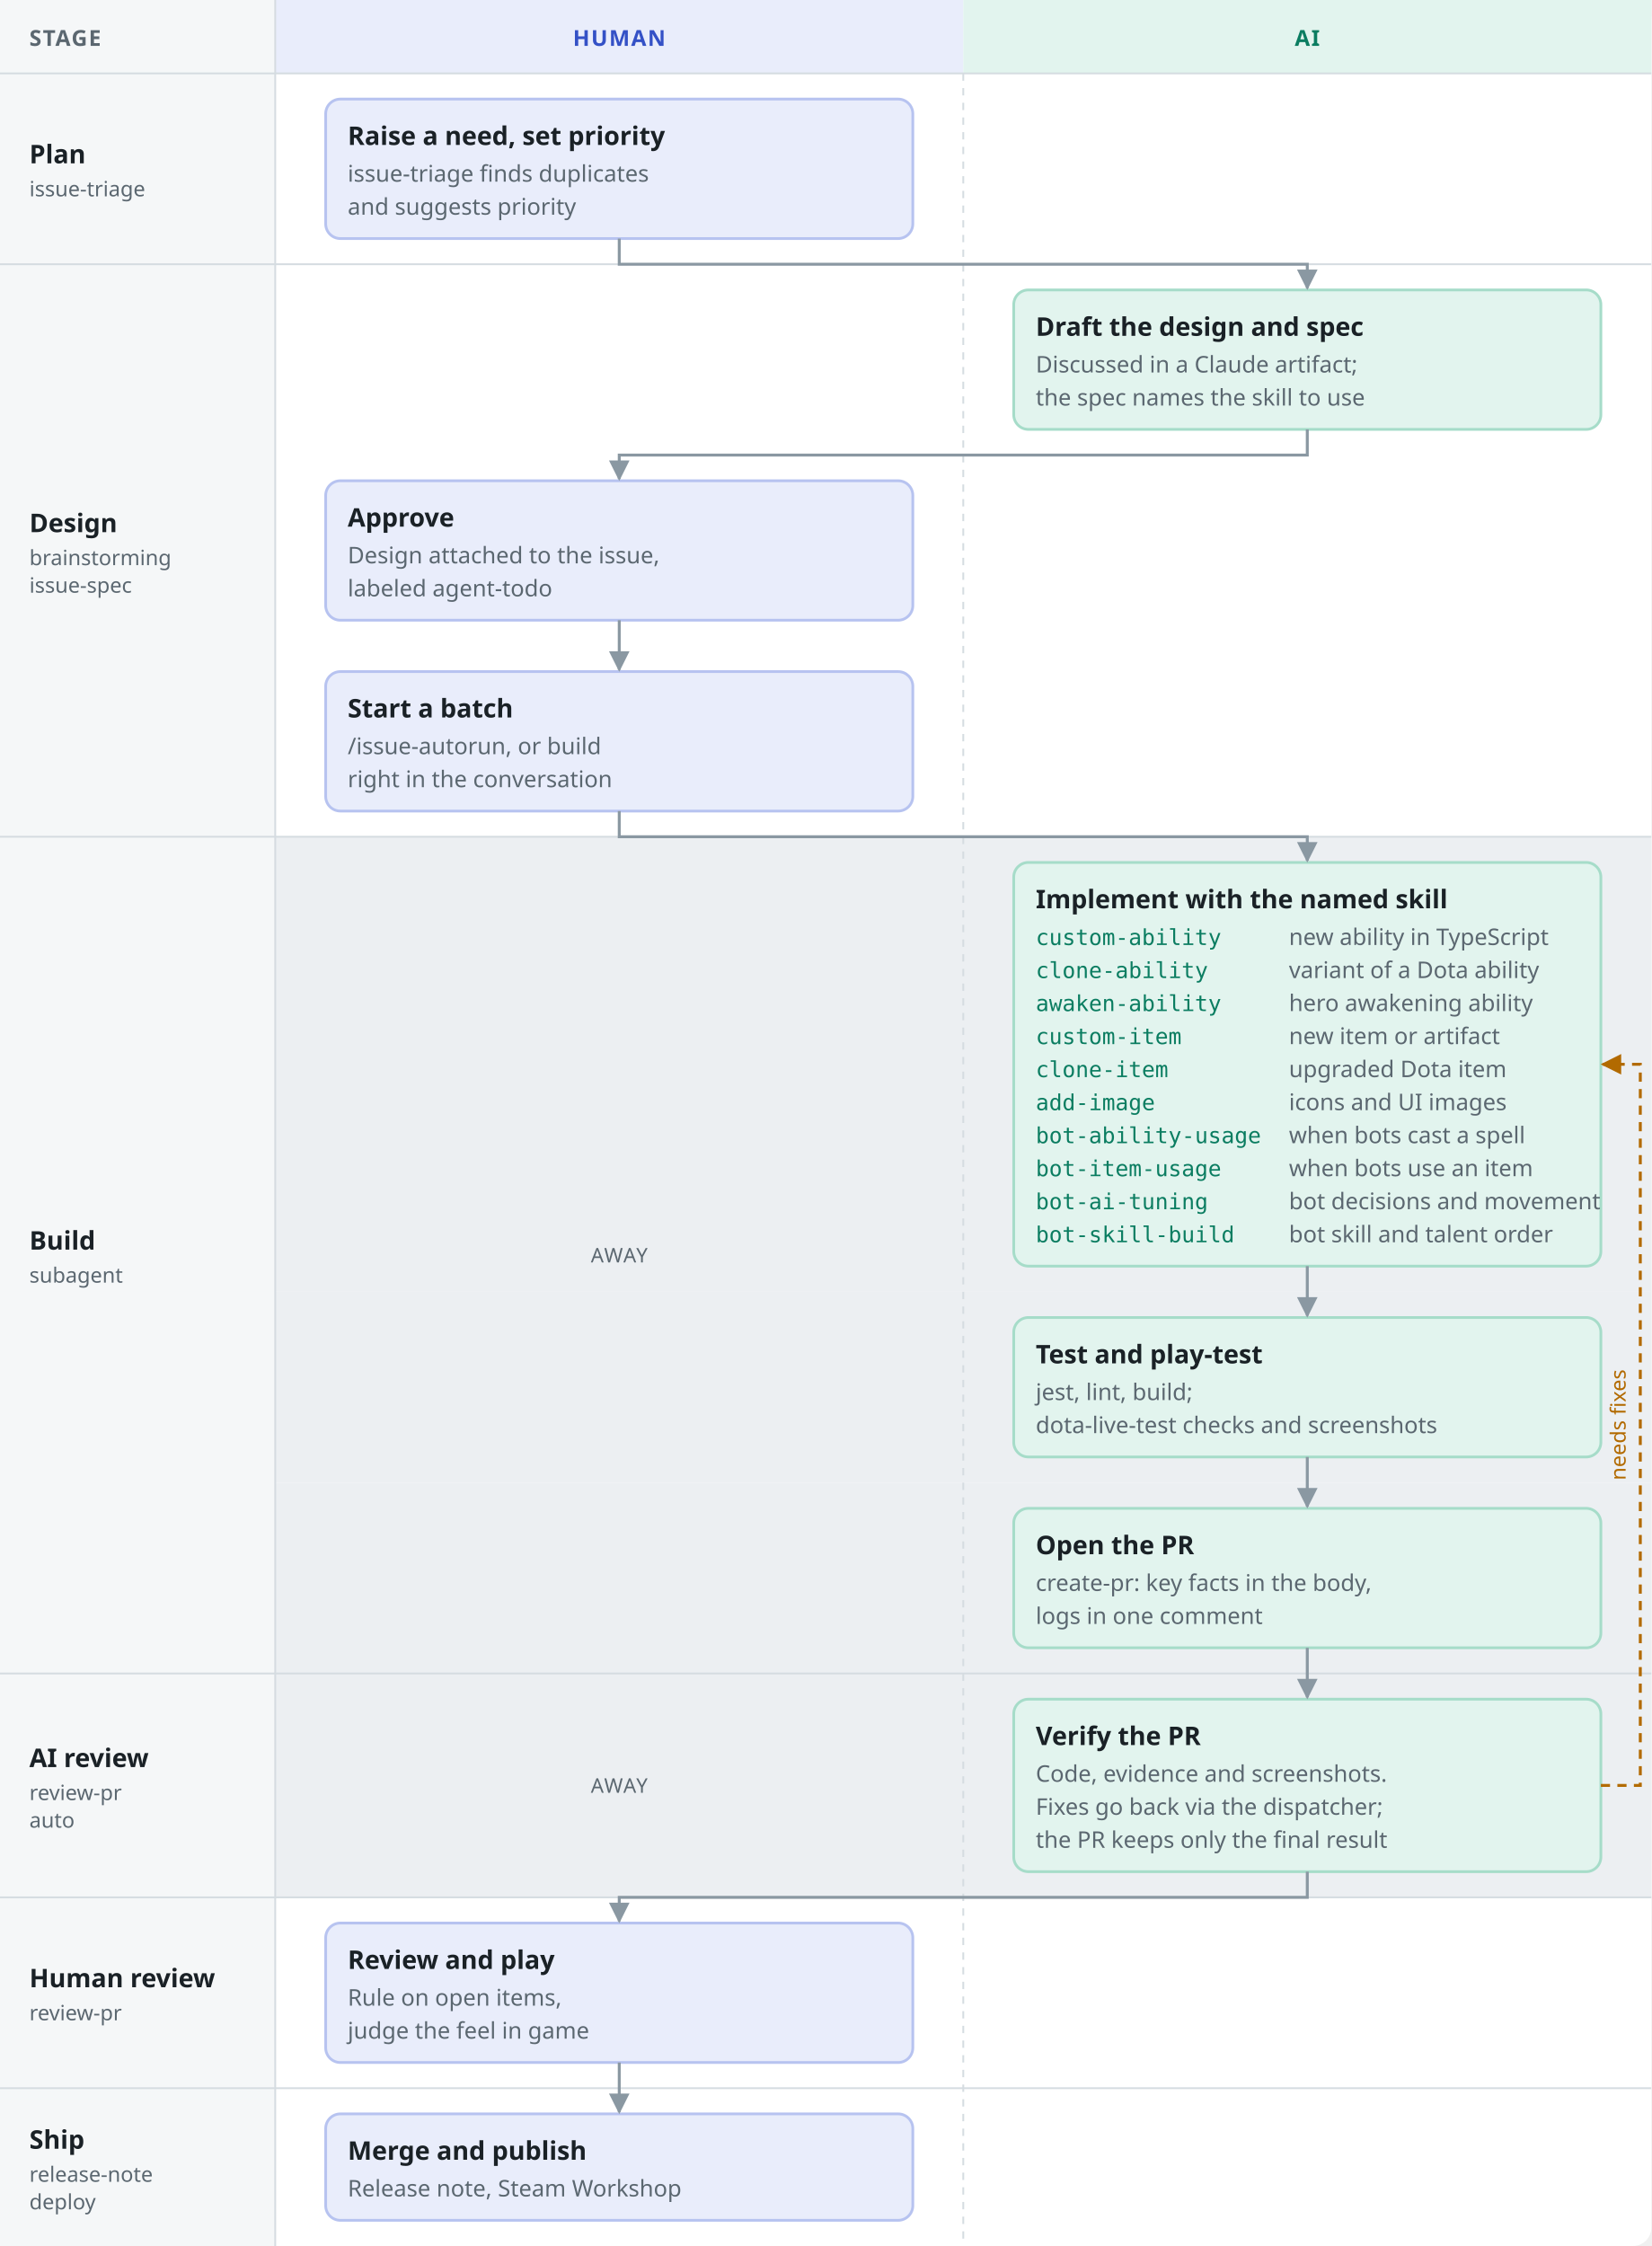
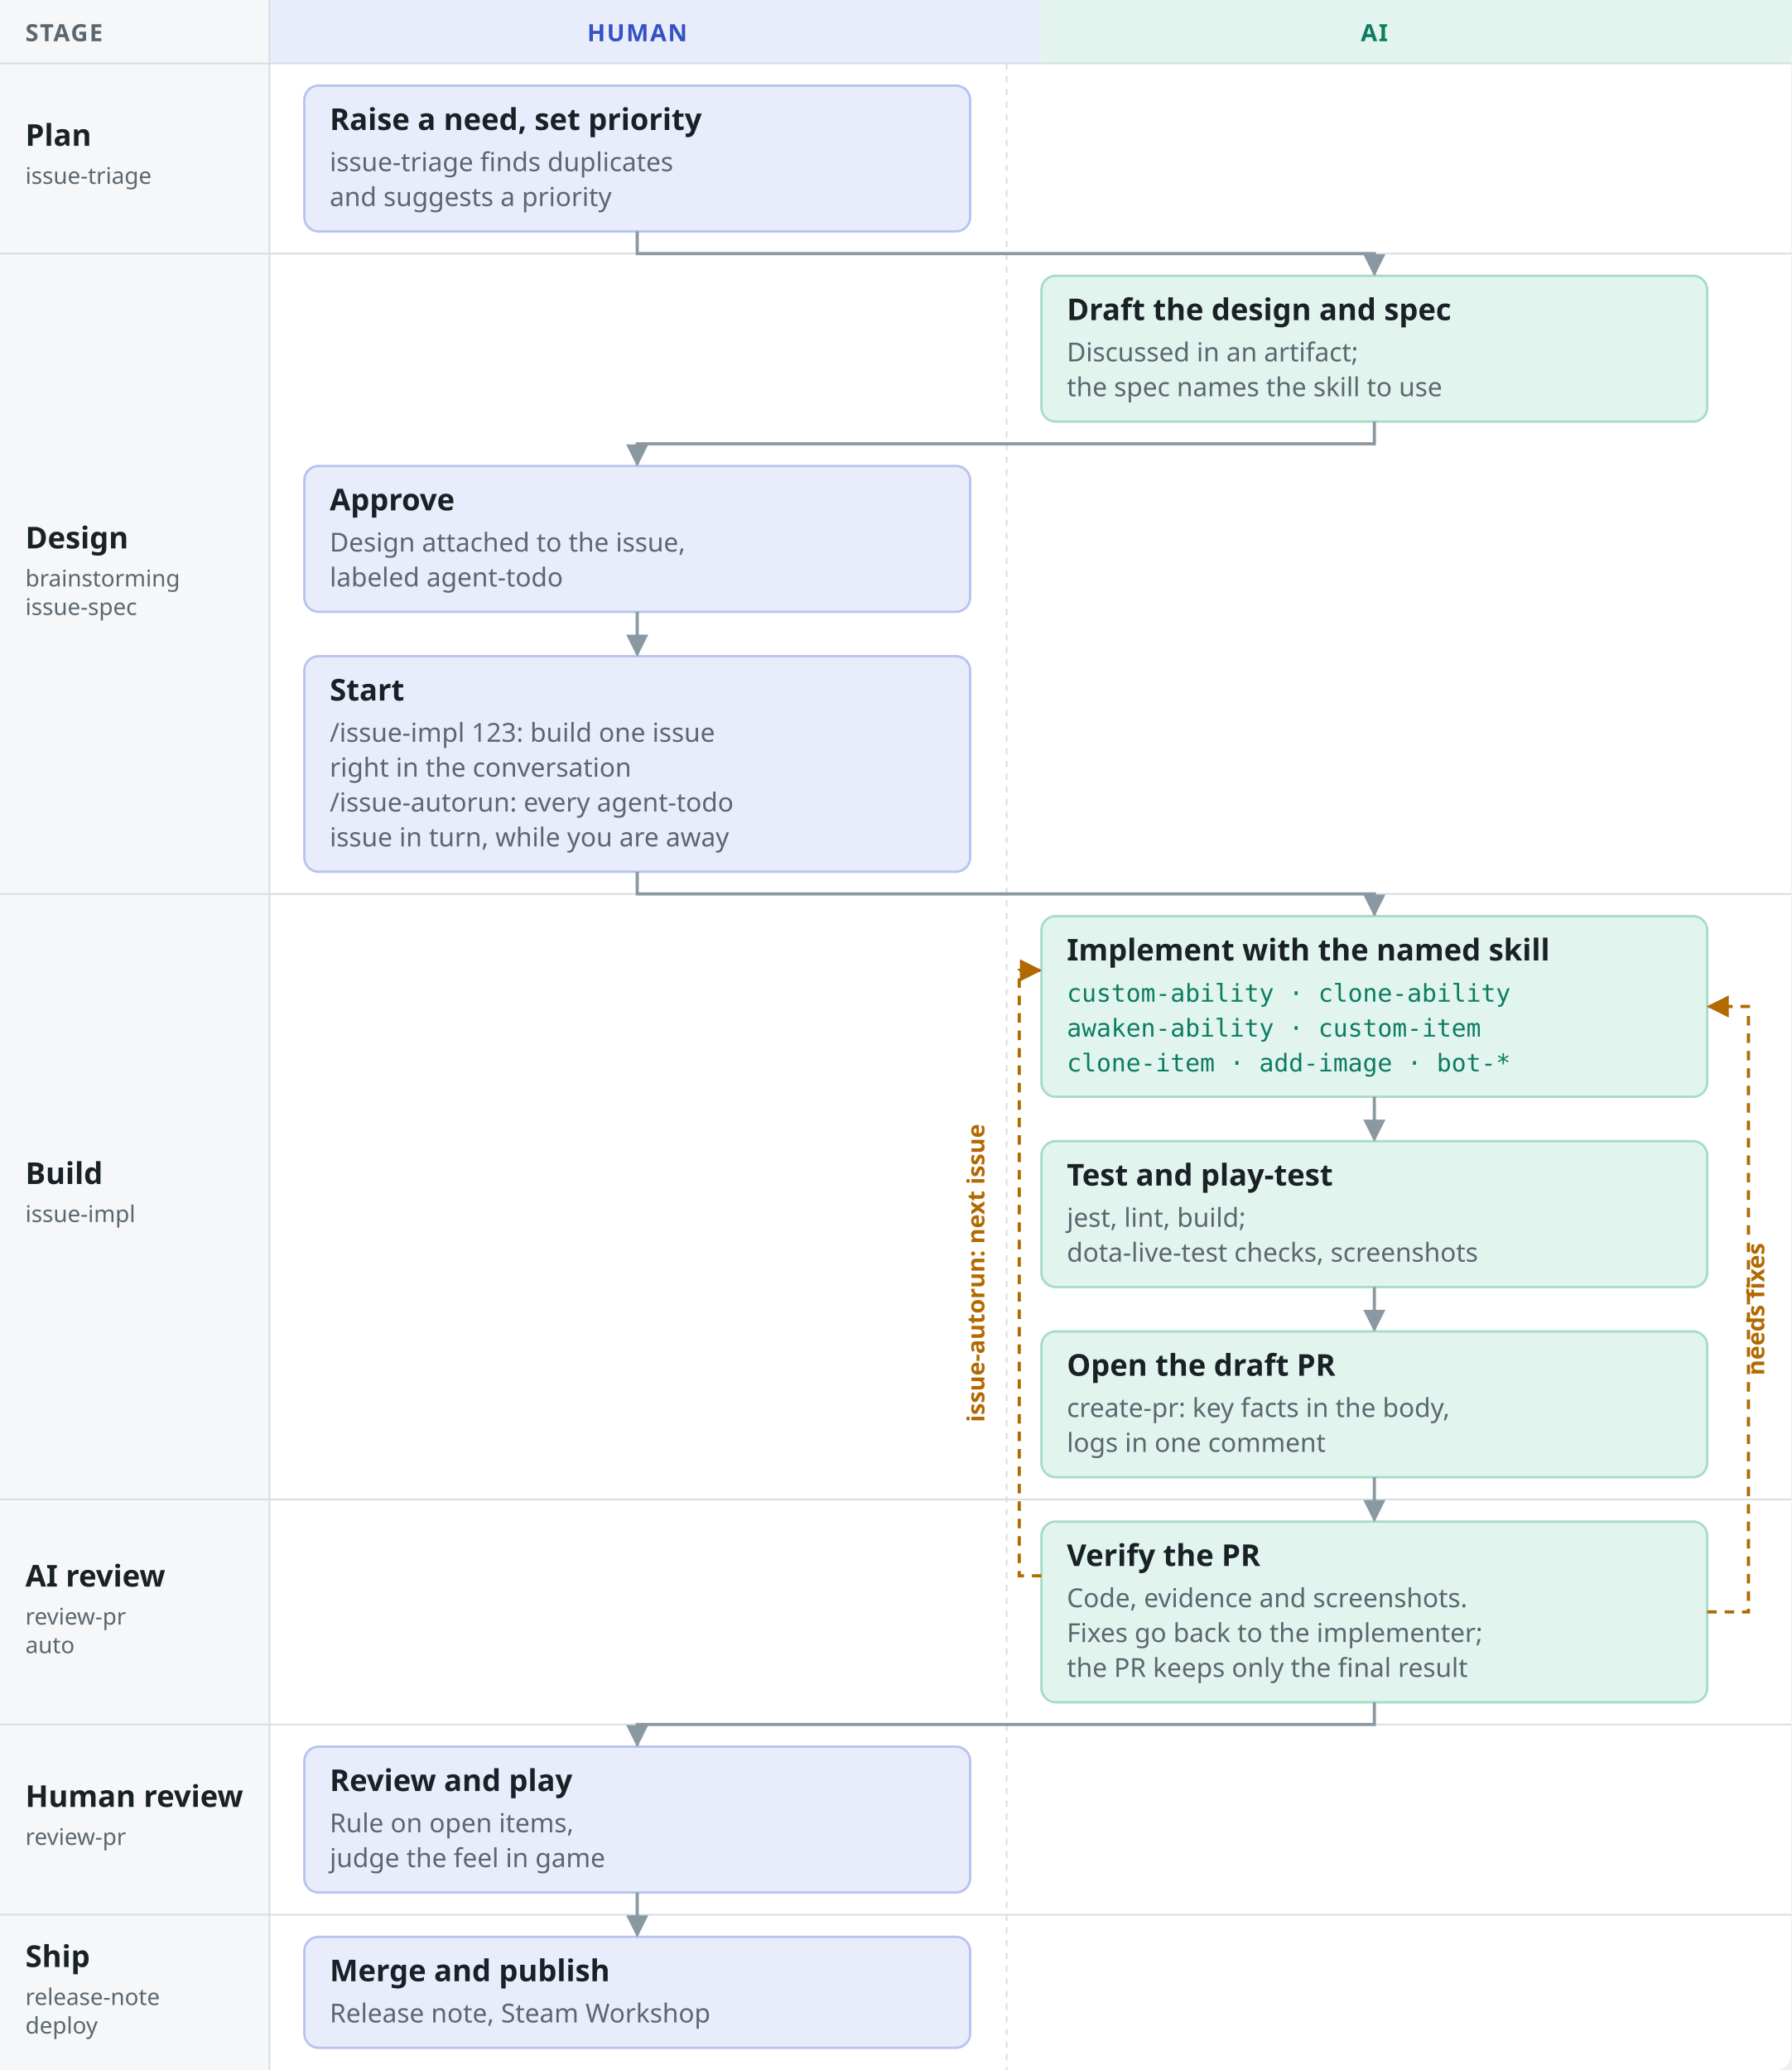
- <svg xmlns="http://www.w3.org/2000/svg" viewBox="0 0 900 1224" width="900" height="1224" role="img">
+ <svg xmlns="http://www.w3.org/2000/svg" viewBox="0 0 1130 1306" width="1130" height="1306" role="img">
  <style>
-   .bg{fill:#ffffff} .stagebg{fill:#f5f7f8} .awaybg{fill:#eceff2}
+   .bg{fill:#ffffff} .stagebg{fill:#f5f7f8}
  .hh{fill:#e9edfb} .ha{fill:#e2f4ee}
  .grid{stroke:#d5dce1;stroke-width:1} .dash{stroke:#d5dce1;stroke-dasharray:4 4}
  .nh{fill:#e9edfb;stroke:#b7c3f0;stroke-width:1.5} .na{fill:#e2f4ee;stroke:#a6dcc9;stroke-width:1.5}
-   .t{font:600 14px 'Segoe UI','PingFang SC','Microsoft YaHei',system-ui,sans-serif;fill:#1a2126}
-   .d{font:12.5px 'Segoe UI','PingFang SC','Microsoft YaHei',system-ui,sans-serif;fill:#5b6770}
-   .code{font:12px ui-monospace,'Cascadia Mono',Consolas,monospace;fill:#0b7d61}
-   .st{font:600 14px 'Segoe UI','PingFang SC','Microsoft YaHei',system-ui,sans-serif;fill:#1a2126}
-   .ss{font:11.5px 'Segoe UI','PingFang SC','Microsoft YaHei',system-ui,sans-serif;fill:#5b6770}
-   .hd{font:700 12px 'Segoe UI','PingFang SC','Microsoft YaHei',system-ui,sans-serif;letter-spacing:.06em}
+   .t{font:600 19px 'Segoe UI','PingFang SC','Microsoft YaHei',system-ui,sans-serif;fill:#1a2126}
+   .d{font:16.5px 'Segoe UI','PingFang SC','Microsoft YaHei',system-ui,sans-serif;fill:#5b6770}
+   .code{font:15.5px ui-monospace,'Cascadia Mono',Consolas,monospace;fill:#0b7d61}
+   .st{font:600 19px 'Segoe UI','PingFang SC','Microsoft YaHei',system-ui,sans-serif;fill:#1a2126}
+   .ss{font:14.5px 'Segoe UI','PingFang SC','Microsoft YaHei',system-ui,sans-serif;fill:#5b6770}
+   .hd{font:700 15px 'Segoe UI','PingFang SC','Microsoft YaHei',system-ui,sans-serif;letter-spacing:.06em}
  .hdS{fill:#5b6770} .hdH{fill:#3451c6} .hdA{fill:#0b7d61}
-   .aw{font:11px 'Segoe UI','PingFang SC','Microsoft YaHei',system-ui,sans-serif;fill:#5b6770;letter-spacing:.06em}
-   .wire{fill:none;stroke:#8a98a2;stroke-width:1.6} .ah{fill:#8a98a2}
-   .loop{fill:none;stroke:#b26a00;stroke-width:1.6;stroke-dasharray:5 4} .lh{fill:#b26a00}
-   .lt{font:11.5px 'Segoe UI','PingFang SC','Microsoft YaHei',system-ui,sans-serif;fill:#b26a00}
+   .wire{fill:none;stroke:#8a98a2;stroke-width:2} .ah{fill:#8a98a2}
+   .loop{fill:none;stroke:#b26a00;stroke-width:2;stroke-dasharray:6 5} .lh{fill:#b26a00}
+   .lt{font:600 15px 'Segoe UI','PingFang SC','Microsoft YaHei',system-ui,sans-serif;fill:#b26a00}
  @media (prefers-color-scheme: dark){
-     .bg{fill:#161d22} .stagebg{fill:#0f1418} .awaybg{fill:#1a2227}
+     .bg{fill:#161d22} .stagebg{fill:#0f1418}
    .hh{fill:#1c2445} .ha{fill:#12302a}
    .grid,.dash{stroke:#2a343b}
    .nh{fill:#1c2445;stroke:#34428a} .na{fill:#12302a;stroke:#1f5a4b}
-     .t,.st{fill:#e2e8ec} .d,.ss,.aw,.hdS{fill:#94a2ab}
+     .t,.st{fill:#e2e8ec} .d,.ss,.hdS{fill:#94a2ab}
    .code{fill:#5fd3ad} .hdH{fill:#9fb2ff} .hdA{fill:#5fd3ad}
    .wire{stroke:#6b7a84} .ah{fill:#6b7a84}
    .loop{stroke:#f0b35a} .lh,.lt{fill:#f0b35a}
  }
</style>
-   <rect class="bg" x="0" y="0" width="900" height="1224" rx="10" />
-   <rect class="stagebg" x="0" y="0" width="150" height="1224" />
-   <rect class="awaybg" x="150" y="456" width="750" height="248" />
-   <rect class="awaybg" x="150" y="704" width="750" height="104" />
-   <rect class="awaybg" x="150" y="808" width="750" height="104" />
-   <rect class="awaybg" x="150" y="912" width="750" height="122" />
-   <rect class="stagebg" x="0" y="0" width="150" height="40" />
-   <rect class="hh" x="150" y="0" width="375" height="40" />
-   <rect class="ha" x="525" y="0" width="375" height="40" />
-   <text class="hd hdS" x="16" y="25">STAGE</text>
-   <text class="hd hdH" x="337.5" y="25" text-anchor="middle">HUMAN</text>
-   <text class="hd hdA" x="712.5" y="25" text-anchor="middle">AI</text>
-   <line class="grid" x1="0" y1="40" x2="900" y2="40" />
-   <line class="dash" x1="525" y1="40" x2="525" y2="1224" />
-   <line class="grid" x1="150" y1="0" x2="150" y2="1224" />
-   <text class="st" x="16" y="89.0">Plan</text>
-   <text class="ss" x="16" y="107.0">issue-triage</text>
-   <line class="grid" x1="0" y1="144" x2="900" y2="144" />
-   <text class="st" x="16" y="290.0">Design</text>
-   <text class="ss" x="16" y="308.0">brainstorming</text>
-   <text class="ss" x="16" y="323.0">issue-spec</text>
-   <line class="grid" x1="0" y1="456" x2="900" y2="456" />
-   <text class="st" x="16" y="681.0">Build</text>
-   <text class="ss" x="16" y="699.0">subagent</text>
-   <text class="aw" x="337.5" y="688.0" text-anchor="middle">AWAY</text>
-   <line class="grid" x1="0" y1="912" x2="900" y2="912" />
-   <text class="st" x="16" y="963.0">AI review</text>
-   <text class="ss" x="16" y="981.0">review-pr</text>
-   <text class="ss" x="16" y="996.0">auto</text>
-   <text class="aw" x="337.5" y="977.0" text-anchor="middle">AWAY</text>
-   <line class="grid" x1="0" y1="1034" x2="900" y2="1034" />
-   <text class="st" x="16" y="1083.0">Human review</text>
-   <text class="ss" x="16" y="1101.0">review-pr</text>
-   <line class="grid" x1="0" y1="1138" x2="900" y2="1138" />
-   <text class="st" x="16" y="1171.0">Ship</text>
-   <text class="ss" x="16" y="1189.0">release-note</text>
-   <text class="ss" x="16" y="1204.0">deploy</text>
-   <rect class="nh" x="177.5" y="54" width="320" height="76" rx="8" />
-   <text class="t" x="189.5" y="79">Raise a need, set priority</text>
-   <text class="d" x="189.5" y="99">issue-triage finds duplicates</text>
-   <text class="d" x="189.5" y="117">and suggests priority</text>
-   <rect class="na" x="552.5" y="158" width="320" height="76" rx="8" />
-   <text class="t" x="564.5" y="183">Draft the design and spec</text>
-   <text class="d" x="564.5" y="203">Discussed in a Claude artifact;</text>
-   <text class="d" x="564.5" y="221">the spec names the skill to use</text>
-   <rect class="nh" x="177.5" y="262" width="320" height="76" rx="8" />
-   <text class="t" x="189.5" y="287">Approve</text>
-   <text class="d" x="189.5" y="307">Design attached to the issue,</text>
-   <text class="d" x="189.5" y="325">labeled agent-todo</text>
-   <rect class="nh" x="177.5" y="366" width="320" height="76" rx="8" />
-   <text class="t" x="189.5" y="391">Start a batch</text>
-   <text class="d" x="189.5" y="411">/issue-autorun, or build</text>
-   <text class="d" x="189.5" y="429">right in the conversation</text>
-   <rect class="na" x="552.5" y="470" width="320" height="220" rx="8" />
-   <text class="t" x="564.5" y="495">Implement with the named skill</text>
-   <text x="564.5" y="515">
-     <tspan class="code">custom-ability</tspan>
-     <tspan class="d" x="702.5">new ability in TypeScript</tspan>
-   </text>
-   <text x="564.5" y="533">
-     <tspan class="code">clone-ability</tspan>
-     <tspan class="d" x="702.5">variant of a Dota ability</tspan>
-   </text>
-   <text x="564.5" y="551">
-     <tspan class="code">awaken-ability</tspan>
-     <tspan class="d" x="702.5">hero awakening ability</tspan>
-   </text>
-   <text x="564.5" y="569">
-     <tspan class="code">custom-item</tspan>
-     <tspan class="d" x="702.5">new item or artifact</tspan>
-   </text>
-   <text x="564.5" y="587">
-     <tspan class="code">clone-item</tspan>
-     <tspan class="d" x="702.5">upgraded Dota item</tspan>
-   </text>
-   <text x="564.5" y="605">
-     <tspan class="code">add-image</tspan>
-     <tspan class="d" x="702.5">icons and UI images</tspan>
-   </text>
-   <text x="564.5" y="623">
-     <tspan class="code">bot-ability-usage</tspan>
-     <tspan class="d" x="702.5">when bots cast a spell</tspan>
-   </text>
-   <text x="564.5" y="641">
-     <tspan class="code">bot-item-usage</tspan>
-     <tspan class="d" x="702.5">when bots use an item</tspan>
-   </text>
-   <text x="564.5" y="659">
-     <tspan class="code">bot-ai-tuning</tspan>
-     <tspan class="d" x="702.5">bot decisions and movement</tspan>
-   </text>
-   <text x="564.5" y="677">
-     <tspan class="code">bot-skill-build</tspan>
-     <tspan class="d" x="702.5">bot skill and talent order</tspan>
-   </text>
-   <rect class="na" x="552.5" y="718" width="320" height="76" rx="8" />
-   <text class="t" x="564.5" y="743">Test and play-test</text>
-   <text class="d" x="564.5" y="763">jest, lint, build;</text>
-   <text class="d" x="564.5" y="781">dota-live-test checks and screenshots</text>
-   <rect class="na" x="552.5" y="822" width="320" height="76" rx="8" />
-   <text class="t" x="564.5" y="847">Open the PR</text>
-   <text class="d" x="564.5" y="867">create-pr: key facts in the body,</text>
-   <text class="d" x="564.5" y="885">logs in one comment</text>
-   <rect class="na" x="552.5" y="926" width="320" height="94" rx="8" />
-   <text class="t" x="564.5" y="951">Verify the PR</text>
-   <text class="d" x="564.5" y="971">Code, evidence and screenshots.</text>
-   <text class="d" x="564.5" y="989">Fixes go back via the dispatcher;</text>
-   <text class="d" x="564.5" y="1007">the PR keeps only the final result</text>
-   <rect class="nh" x="177.5" y="1048" width="320" height="76" rx="8" />
-   <text class="t" x="189.5" y="1073">Review and play</text>
-   <text class="d" x="189.5" y="1093">Rule on open items,</text>
-   <text class="d" x="189.5" y="1111">judge the feel in game</text>
-   <rect class="nh" x="177.5" y="1152" width="320" height="58" rx="8" />
-   <text class="t" x="189.5" y="1177">Merge and publish</text>
-   <text class="d" x="189.5" y="1197">Release note, Steam Workshop</text>
+   <rect class="bg" x="0" y="0" width="1130" height="1306" rx="10" />
+   <rect class="stagebg" x="0" y="0" width="170" height="1306" />
+   <rect class="hh" x="170" y="0" width="487" height="40" />
+   <rect class="ha" x="657" y="0" width="473" height="40" />
+   <text class="hd hdS" x="16" y="26">STAGE</text>
+   <text class="hd hdH" x="402" y="26" text-anchor="middle">HUMAN</text>
+   <text class="hd hdA" x="867" y="26" text-anchor="middle">AI</text>
+   <line class="grid" x1="0" y1="40" x2="1130" y2="40" />
+   <line class="dash" x1="635" y1="40" x2="635" y2="1306" />
+   <line class="grid" x1="170" y1="0" x2="170" y2="1306" />
+   <text class="st" x="16" y="92.0">Plan</text>
+   <text class="ss" x="16" y="116.0">issue-triage</text>
+   <line class="grid" x1="0" y1="160" x2="1130" y2="160" />
+   <text class="st" x="16" y="346.0">Design</text>
+   <text class="ss" x="16" y="370.0">brainstorming</text>
+   <text class="ss" x="16" y="388.0">issue-spec</text>
+   <line class="grid" x1="0" y1="564" x2="1130" y2="564" />
+   <text class="st" x="16" y="747.0">Build</text>
+   <text class="ss" x="16" y="771.0">issue-impl</text>
+   <line class="grid" x1="0" y1="946" x2="1130" y2="946" />
+   <text class="st" x="16" y="1001.0">AI review</text>
+   <text class="ss" x="16" y="1025.0">review-pr</text>
+   <text class="ss" x="16" y="1043.0">auto</text>
+   <line class="grid" x1="0" y1="1088" x2="1130" y2="1088" />
+   <text class="st" x="16" y="1140.0">Human review</text>
+   <text class="ss" x="16" y="1164.0">review-pr</text>
+   <line class="grid" x1="0" y1="1208" x2="1130" y2="1208" />
+   <text class="st" x="16" y="1241.0">Ship</text>
+   <text class="ss" x="16" y="1265.0">release-note</text>
+   <text class="ss" x="16" y="1283.0">deploy</text>
+   <rect class="nh" x="192" y="54" width="420" height="92" rx="9" />
+   <text class="t" x="208" y="82">Raise a need, set priority</text>
+   <text class="d" x="208" y="108">issue-triage finds duplicates</text>
+   <text class="d" x="208" y="130">and suggests a priority</text>
+   <rect class="na" x="657" y="174" width="420" height="92" rx="9" />
+   <text class="t" x="673" y="202">Draft the design and spec</text>
+   <text class="d" x="673" y="228">Discussed in an artifact;</text>
+   <text class="d" x="673" y="250">the spec names the skill to use</text>
+   <rect class="nh" x="192" y="294" width="420" height="92" rx="9" />
+   <text class="t" x="208" y="322">Approve</text>
+   <text class="d" x="208" y="348">Design attached to the issue,</text>
+   <text class="d" x="208" y="370">labeled agent-todo</text>
+   <rect class="nh" x="192" y="414" width="420" height="136" rx="9" />
+   <text class="t" x="208" y="442">Start</text>
+   <text class="d" x="208" y="468">/issue-impl 123: build one issue</text>
+   <text class="d" x="208" y="490">right in the conversation</text>
+   <text class="d" x="208" y="512">/issue-autorun: every agent-todo</text>
+   <text class="d" x="208" y="534">issue in turn, while you are away</text>
+   <rect class="na" x="657" y="578" width="420" height="114" rx="9" />
+   <text class="t" x="673" y="606">Implement with the named skill</text>
+   <text class="code" x="673" y="632">custom-ability · clone-ability</text>
+   <text class="code" x="673" y="654">awaken-ability · custom-item</text>
+   <text class="code" x="673" y="676">clone-item · add-image · bot-*</text>
+   <rect class="na" x="657" y="720" width="420" height="92" rx="9" />
+   <text class="t" x="673" y="748">Test and play-test</text>
+   <text class="d" x="673" y="774">jest, lint, build;</text>
+   <text class="d" x="673" y="796">dota-live-test checks, screenshots</text>
+   <rect class="na" x="657" y="840" width="420" height="92" rx="9" />
+   <text class="t" x="673" y="868">Open the draft PR</text>
+   <text class="d" x="673" y="894">create-pr: key facts in the body,</text>
+   <text class="d" x="673" y="916">logs in one comment</text>
+   <rect class="na" x="657" y="960" width="420" height="114" rx="9" />
+   <text class="t" x="673" y="988">Verify the PR</text>
+   <text class="d" x="673" y="1014">Code, evidence and screenshots.</text>
+   <text class="d" x="673" y="1036">Fixes go back to the implementer;</text>
+   <text class="d" x="673" y="1058">the PR keeps only the final result</text>
+   <rect class="nh" x="192" y="1102" width="420" height="92" rx="9" />
+   <text class="t" x="208" y="1130">Review and play</text>
+   <text class="d" x="208" y="1156">Rule on open items,</text>
+   <text class="d" x="208" y="1178">judge the feel in game</text>
+   <rect class="nh" x="192" y="1222" width="420" height="70" rx="9" />
+   <text class="t" x="208" y="1250">Merge and publish</text>
+   <text class="d" x="208" y="1276">Release note, Steam Workshop</text>
  <defs>
    <marker id="ar" viewBox="0 0 10 10" refX="9" refY="5" markerWidth="7" markerHeight="7" orient="auto-start-reverse">
      <path class="ah" d="M0 0L10 5L0 10z" />
    </marker>
    <marker id="lp" viewBox="0 0 10 10" refX="9" refY="5" markerWidth="7" markerHeight="7" orient="auto-start-reverse">
      <path class="lh" d="M0 0L10 5L0 10z" />
    </marker>
  </defs>
-   <path class="wire" d="M337.5 130 V144.0 H712.5 V157" marker-end="url(#ar)" />
-   <path class="wire" d="M712.5 234 V248.0 H337.5 V261" marker-end="url(#ar)" />
-   <path class="wire" d="M337.5 338 V365" marker-end="url(#ar)" />
-   <path class="wire" d="M337.5 442 V456.0 H712.5 V469" marker-end="url(#ar)" />
-   <path class="wire" d="M712.5 690 V717" marker-end="url(#ar)" />
-   <path class="wire" d="M712.5 794 V821" marker-end="url(#ar)" />
-   <path class="wire" d="M712.5 898 V925" marker-end="url(#ar)" />
-   <path class="wire" d="M712.5 1020 V1034.0 H337.5 V1047" marker-end="url(#ar)" />
-   <path class="wire" d="M337.5 1124 V1151" marker-end="url(#ar)" />
-   <path class="loop" d="M872.5 973.0 H894 V580.0 H873.5" marker-end="url(#lp)" />
-   <text class="lt" x="886" y="776.5" text-anchor="middle" transform="rotate(-90 886 776.5)">needs fixes</text>
+   <path class="wire" d="M402 146 V160.0 H867 V173" marker-end="url(#ar)" />
+   <path class="wire" d="M867 266 V280.0 H402 V293" marker-end="url(#ar)" />
+   <path class="wire" d="M402 386 V413" marker-end="url(#ar)" />
+   <path class="wire" d="M402 550 V564.0 H867 V577" marker-end="url(#ar)" />
+   <path class="wire" d="M867 692 V719" marker-end="url(#ar)" />
+   <path class="wire" d="M867 812 V839" marker-end="url(#ar)" />
+   <path class="wire" d="M867 932 V959" marker-end="url(#ar)" />
+   <path class="wire" d="M867 1074 V1088.0 H402 V1101" marker-end="url(#ar)" />
+   <path class="wire" d="M402 1194 V1221" marker-end="url(#ar)" />
+   <path class="loop" d="M1077 1017.0 H1103 V635.0 H1078" marker-end="url(#lp)" />
+   <text class="lt" x="1113" y="826.0" text-anchor="middle" transform="rotate(-90 1113 826.0)">needs fixes</text>
+   <path class="loop" d="M657 994.2 H643 V612.2 H656" marker-end="url(#lp)" />
+   <text class="lt" x="621" y="803.2" text-anchor="middle" transform="rotate(-90 621 803.2)">issue-autorun: next issue</text>
</svg>
